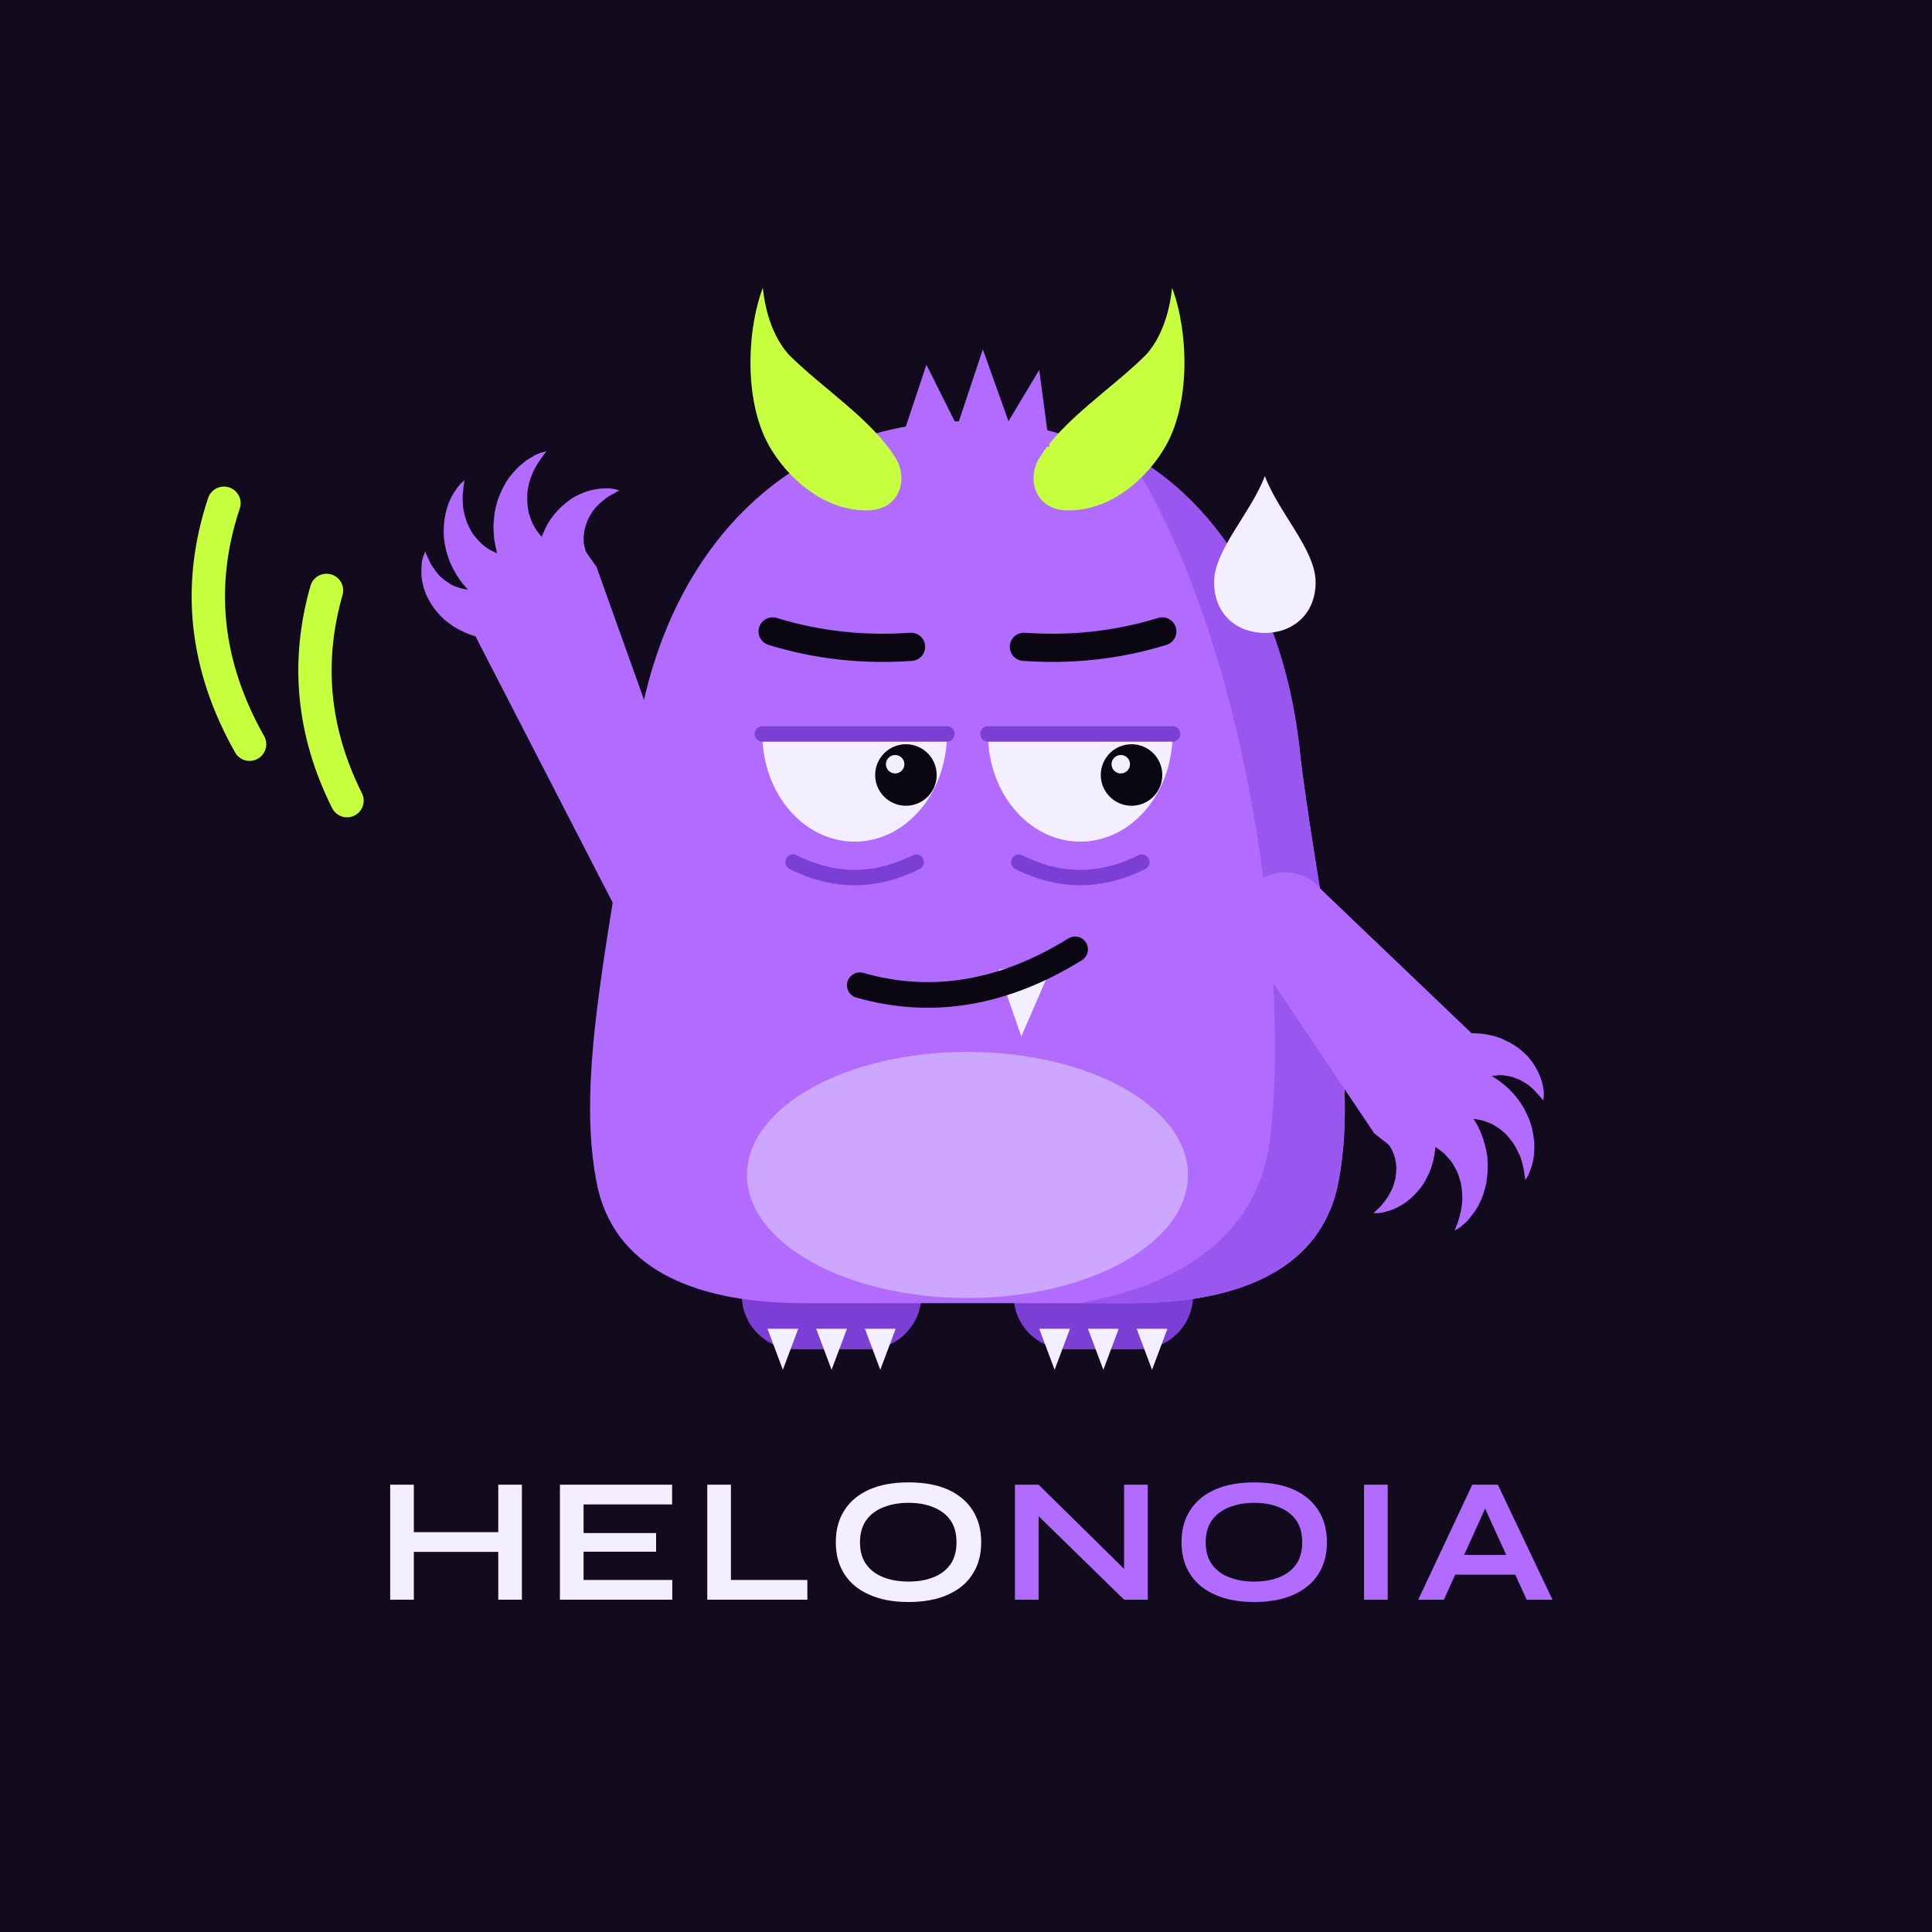
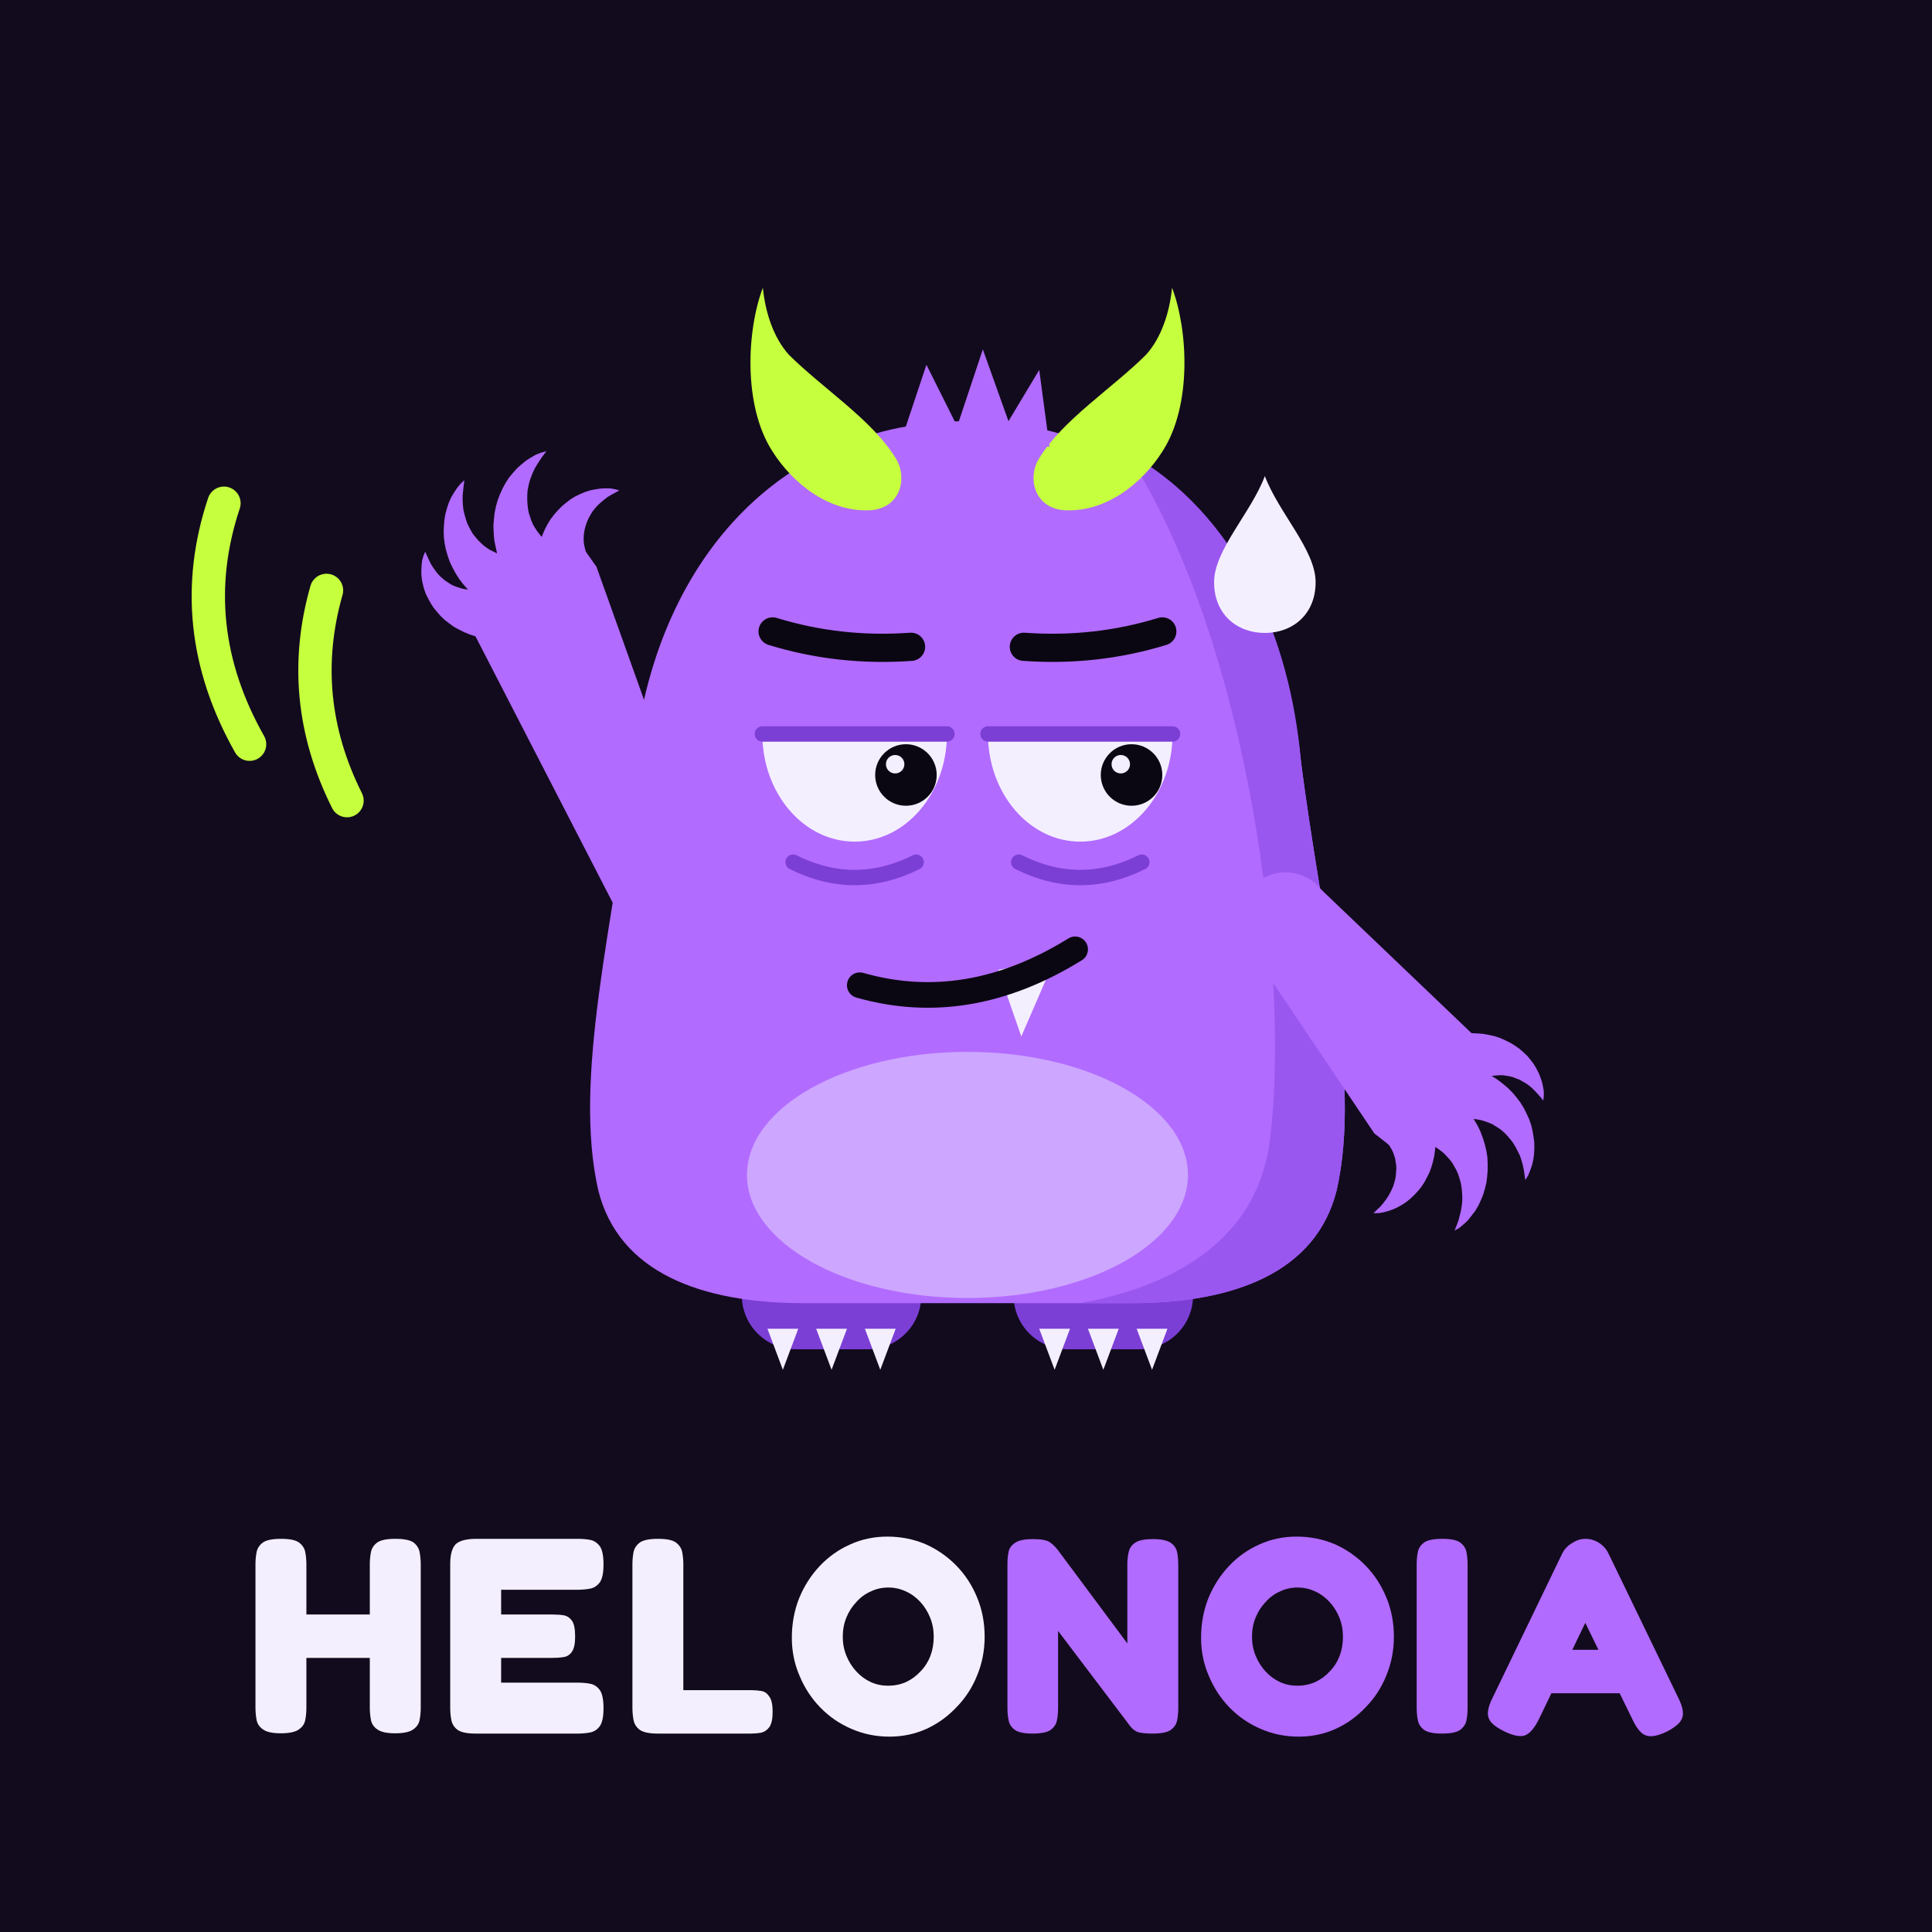
<svg xmlns="http://www.w3.org/2000/svg" viewBox="0 0 500 500" width="1000" height="1000">
  <rect width="500" height="500" fill="#120B1E" />
  <svg x="28.3" y="18.3" width="392.4" height="392.4" viewBox="-78.7 -32.7 591.4 591.4">
    <rect x="168" y="424" width="70" height="42" rx="21" fill="#7C3FD6" />
    <path d="M 178 458 L 184 474 L 190 458 Z" fill="#F4EFFF" />
    <path d="M 197 458 L 203 474 L 209 458 Z" fill="#F4EFFF" />
    <path d="M 216 458 L 222 474 L 228 458 Z" fill="#F4EFFF" />
    <rect x="274" y="424" width="70" height="42" rx="21" fill="#7C3FD6" />
    <path d="M 284 458 L 290 474 L 296 458 Z" fill="#F4EFFF" />
    <path d="M 303 458 L 309 474 L 315 458 Z" fill="#F4EFFF" />
    <path d="M 322 458 L 328 474 L 334 458 Z" fill="#F4EFFF" />
    <path d="M 256 104 C 330 104 378 160 386 236 C 394 300 410 360 400 404 C 392 436 360 448 320 448 L 192 448 C 152 448 120 436 112 404 C 102 360 118 300 126 236 C 134 160 182 104 256 104 Z" fill="#B26BFF" />
    <path d="M 318 116 C 362 140 382 190 386 236 C 394 300 410 360 400 404 C 392 436 360 448 320 448 L 300 448 C 344 440 370 418 374 384 C 382 320 366 190 318 116 Z" fill="#9A57F0" />
    <ellipse cx="256" cy="398" rx="86" ry="48" fill="#CDA6FF" />
    <g transform="translate(170 48.7) scale(0.326)">
      <path d="M 19 10 C 0 60 -5 150 30 205 C 55 245 100 280 150 276 C 185 272 192 236 178 214 C 150 168 90 130 50 90 C 32 70 22 40 19 10 Z" fill="#C6FF3D" />
    </g>
    <g transform="translate(512 0) scale(-1 1)">
      <g transform="translate(170 48.7) scale(0.326)">
        <path d="M 19 10 C 0 60 -5 150 30 205 C 55 245 100 280 150 276 C 185 272 192 236 178 214 C 150 168 90 130 50 90 C 32 70 22 40 19 10 Z" fill="#C6FF3D" />
      </g>
    </g>
    <path d="M 230 112 L 240 82 L 252 106 L 262 76 L 272 104 L 284 84 L 288 114 Z" fill="#B26BFF" />
    <circle cx="380" cy="298" r="18.0" fill="#B26BFF" />
    <path d="M 365.9 309.2 L 394.1 286.8 L 452.6 342.7 L 458.2 358.2 L 452.4 376.1 L 438.5 387.1 L 420.3 386.2 L 414.7 381.8 Z" fill="#B26BFF" />
    <path d="M 451.5 366.0 L 451.9 365.3 L 452.4 364.5 L 453.0 363.8 L 453.6 363.1 L 454.3 362.4 L 455.1 361.8 L 456.0 361.2 L 456.9 360.7 L 457.9 360.2 L 458.9 359.9 L 460.0 359.5 L 461.1 359.3 L 462.3 359.2 L 463.5 359.1 L 464.8 359.1 L 466.1 359.3 L 467.3 359.5 L 468.6 359.8 L 469.9 360.3 L 471.2 360.8 L 472.5 361.5 L 473.7 362.2 L 475.0 363.1 L 476.2 364.1 L 477.3 365.2 L 478.4 366.4 L 479.5 367.6 L 480.6 369.0 L 480.6 369.0 L 480.8 367.2 L 480.8 365.4 L 480.5 363.6 L 480.1 361.8 L 479.5 360.0 L 478.8 358.2 L 477.9 356.5 L 476.9 354.8 L 475.7 353.2 L 474.4 351.6 L 472.9 350.2 L 471.3 348.8 L 469.6 347.6 L 467.8 346.5 L 465.8 345.5 L 463.8 344.6 L 461.7 343.9 L 459.5 343.4 L 457.3 343.0 L 455.0 342.8 L 452.6 342.7 L 450.3 342.8 L 447.9 343.1 L 445.5 343.6 L 443.2 344.3 L 440.9 345.1 L 438.6 346.2 L 436.4 347.4 Z" fill="#B26BFF" />
    <path d="M 443.9 378.1 L 445.0 377.6 L 446.1 377.1 L 447.3 376.7 L 448.5 376.4 L 449.8 376.2 L 451.1 376.1 L 452.4 376.1 L 453.8 376.2 L 455.2 376.4 L 456.6 376.7 L 457.9 377.1 L 459.3 377.6 L 460.7 378.2 L 462.0 379.0 L 463.3 379.8 L 464.6 380.8 L 465.8 381.9 L 466.9 383.1 L 468.0 384.4 L 469.0 385.8 L 469.9 387.3 L 470.7 388.9 L 471.5 390.5 L 472.1 392.3 L 472.6 394.1 L 473.0 396.0 L 473.3 398.0 L 473.6 400.0 L 473.6 400.0 L 474.7 398.2 L 475.5 396.2 L 476.2 394.2 L 476.7 392.1 L 477.0 389.9 L 477.1 387.7 L 477.1 385.4 L 476.8 383.1 L 476.4 380.8 L 475.9 378.6 L 475.1 376.3 L 474.1 374.1 L 473.0 371.9 L 471.7 369.8 L 470.2 367.8 L 468.6 365.9 L 466.8 364.1 L 464.8 362.4 L 462.7 360.8 L 460.5 359.4 L 458.2 358.2 L 455.7 357.1 L 453.2 356.2 L 450.5 355.5 L 447.8 354.9 L 445.0 354.6 L 442.2 354.5 L 439.4 354.5 Z" fill="#B26BFF" />
    <path d="M 429.6 384.6 L 430.9 384.7 L 432.1 384.8 L 433.4 385.1 L 434.7 385.4 L 436.0 385.9 L 437.3 386.5 L 438.5 387.1 L 439.7 387.9 L 440.9 388.8 L 442.1 389.8 L 443.1 390.9 L 444.1 392.0 L 445.1 393.3 L 445.9 394.7 L 446.7 396.1 L 447.4 397.7 L 447.9 399.3 L 448.4 401.0 L 448.7 402.7 L 448.9 404.5 L 449.0 406.3 L 449.0 408.2 L 448.8 410.0 L 448.5 411.9 L 448.0 413.9 L 447.5 415.8 L 446.8 417.7 L 446.0 419.7 L 446.0 419.7 L 447.9 418.6 L 449.6 417.2 L 451.2 415.7 L 452.6 413.9 L 454.0 412.1 L 455.2 410.1 L 456.2 408.0 L 457.1 405.8 L 457.8 403.5 L 458.4 401.1 L 458.7 398.7 L 458.9 396.2 L 458.9 393.7 L 458.8 391.1 L 458.4 388.6 L 457.8 386.1 L 457.0 383.5 L 456.1 381.1 L 454.9 378.6 L 453.5 376.3 L 452.0 374.0 L 450.3 371.9 L 448.4 369.8 L 446.3 367.9 L 444.1 366.1 L 441.8 364.4 L 439.3 363.0 L 436.6 361.7 Z" fill="#B26BFF" />
    <path d="M 414.7 381.8 L 415.6 382.1 L 416.5 382.6 L 417.3 383.2 L 418.1 383.8 L 418.9 384.5 L 419.6 385.3 L 420.3 386.2 L 420.9 387.1 L 421.5 388.1 L 422.0 389.2 L 422.4 390.3 L 422.8 391.5 L 423.0 392.8 L 423.2 394.1 L 423.3 395.4 L 423.2 396.7 L 423.1 398.1 L 422.9 399.5 L 422.5 400.9 L 422.1 402.3 L 421.5 403.7 L 420.8 405.1 L 420.0 406.5 L 419.1 407.8 L 418.1 409.1 L 417.0 410.4 L 415.7 411.6 L 414.4 412.9 L 414.4 412.9 L 416.3 412.9 L 418.2 412.6 L 420.0 412.1 L 421.8 411.5 L 423.6 410.7 L 425.4 409.7 L 427.1 408.6 L 428.7 407.3 L 430.2 405.9 L 431.6 404.4 L 433.0 402.7 L 434.2 400.9 L 435.2 399.0 L 436.2 397.0 L 437.0 394.8 L 437.6 392.7 L 438.1 390.4 L 438.4 388.1 L 438.6 385.7 L 438.5 383.3 L 438.3 380.9 L 437.9 378.5 L 437.4 376.1 L 436.6 373.8 L 435.6 371.4 L 434.5 369.1 L 433.2 366.9 L 431.7 364.8 Z" fill="#B26BFF" />
    <circle cx="142" cy="300" r="18.0" fill="#B26BFF" />
    <path d="M 63.1 171.5 L 73.5 155.9 L 89.9 149.1 L 107.2 155.0 L 111.3 160.8 L 158.6 293.1 L 125.4 306.9 L 64.1 187.9 Z" fill="#B26BFF" />
    <path d="M 71.6 165.8 L 71.0 166.4 L 70.3 167.0 L 69.6 167.5 L 68.8 168.0 L 67.9 168.5 L 67.0 168.9 L 66.0 169.2 L 65.0 169.4 L 63.9 169.6 L 62.8 169.7 L 61.7 169.7 L 60.5 169.6 L 59.3 169.4 L 58.2 169.1 L 57.0 168.7 L 55.8 168.3 L 54.6 167.7 L 53.5 167.0 L 52.3 166.2 L 51.2 165.3 L 50.2 164.4 L 49.2 163.3 L 48.3 162.1 L 47.4 160.8 L 46.6 159.5 L 45.9 158.0 L 45.2 156.5 L 44.5 154.9 L 44.5 154.9 L 43.8 156.6 L 43.3 158.3 L 43.1 160.1 L 43.0 162.0 L 43.0 163.9 L 43.2 165.8 L 43.6 167.7 L 44.1 169.6 L 44.8 171.5 L 45.7 173.3 L 46.7 175.1 L 47.8 176.8 L 49.2 178.5 L 50.6 180.1 L 52.2 181.6 L 53.9 182.9 L 55.7 184.2 L 57.7 185.3 L 59.7 186.3 L 61.9 187.2 L 64.1 187.9 L 66.4 188.4 L 68.8 188.8 L 71.2 189.0 L 73.6 189.0 L 76.1 188.8 L 78.5 188.4 L 81.0 187.9 Z" fill="#B26BFF" />
    <path d="M 82.2 156.3 L 81.1 156.5 L 79.9 156.6 L 78.6 156.7 L 77.4 156.6 L 76.1 156.5 L 74.8 156.2 L 73.5 155.9 L 72.2 155.4 L 71.0 154.8 L 69.7 154.2 L 68.5 153.4 L 67.3 152.5 L 66.2 151.5 L 65.1 150.4 L 64.1 149.2 L 63.1 148.0 L 62.3 146.6 L 61.5 145.1 L 60.8 143.6 L 60.3 142.0 L 59.8 140.3 L 59.4 138.5 L 59.2 136.7 L 59.1 134.9 L 59.1 133.0 L 59.3 131.1 L 59.5 129.1 L 59.8 127.0 L 59.8 127.0 L 58.2 128.5 L 56.9 130.1 L 55.7 131.9 L 54.6 133.8 L 53.7 135.8 L 53.0 137.9 L 52.4 140.1 L 52.0 142.4 L 51.8 144.7 L 51.7 147.0 L 51.8 149.4 L 52.1 151.8 L 52.6 154.2 L 53.3 156.6 L 54.1 158.9 L 55.2 161.2 L 56.4 163.4 L 57.8 165.6 L 59.4 167.7 L 61.1 169.6 L 63.1 171.5 L 65.1 173.2 L 67.3 174.8 L 69.7 176.2 L 72.1 177.5 L 74.7 178.6 L 77.4 179.5 L 80.1 180.2 Z" fill="#B26BFF" />
    <path d="M 97.8 154.0 L 96.6 153.6 L 95.4 153.1 L 94.3 152.5 L 93.1 151.8 L 92.0 151.0 L 90.9 150.1 L 89.9 149.1 L 89.0 148.0 L 88.1 146.8 L 87.3 145.6 L 86.5 144.2 L 85.9 142.8 L 85.4 141.3 L 84.9 139.8 L 84.6 138.2 L 84.4 136.5 L 84.3 134.8 L 84.3 133.1 L 84.4 131.3 L 84.7 129.6 L 85.1 127.8 L 85.7 126.0 L 86.4 124.2 L 87.2 122.5 L 88.2 120.8 L 89.3 119.1 L 90.5 117.4 L 91.8 115.7 L 91.8 115.7 L 89.6 116.3 L 87.6 117.1 L 85.7 118.2 L 83.8 119.4 L 82.0 120.9 L 80.3 122.4 L 78.7 124.2 L 77.2 126.0 L 75.9 128.0 L 74.7 130.2 L 73.7 132.4 L 72.8 134.7 L 72.1 137.2 L 71.6 139.6 L 71.3 142.2 L 71.1 144.8 L 71.2 147.4 L 71.4 150.1 L 71.9 152.7 L 72.5 155.4 L 73.4 158.0 L 74.4 160.5 L 75.7 163.0 L 77.1 165.4 L 78.7 167.8 L 80.6 170.0 L 82.6 172.1 L 84.7 174.1 Z" fill="#B26BFF" />
    <path d="M 111.3 160.8 L 110.6 160.2 L 109.9 159.5 L 109.2 158.8 L 108.6 157.9 L 108.1 157.0 L 107.6 156.1 L 107.2 155.0 L 106.9 154.0 L 106.6 152.8 L 106.4 151.7 L 106.3 150.5 L 106.3 149.2 L 106.4 148.0 L 106.6 146.7 L 106.9 145.4 L 107.3 144.1 L 107.8 142.8 L 108.4 141.5 L 109.1 140.3 L 109.9 139.0 L 110.9 137.8 L 111.9 136.7 L 113.1 135.6 L 114.3 134.6 L 115.6 133.6 L 117.1 132.7 L 118.6 131.9 L 120.2 131.0 L 120.2 131.0 L 118.4 130.5 L 116.5 130.2 L 114.6 130.2 L 112.7 130.3 L 110.8 130.6 L 108.8 131.0 L 106.9 131.6 L 105.0 132.4 L 103.1 133.3 L 101.3 134.4 L 99.6 135.7 L 97.9 137.1 L 96.4 138.6 L 94.9 140.3 L 93.5 142.1 L 92.3 144.0 L 91.2 146.1 L 90.3 148.2 L 89.5 150.4 L 88.9 152.7 L 88.4 155.1 L 88.1 157.5 L 88.0 160.0 L 88.1 162.5 L 88.4 165.0 L 88.8 167.5 L 89.5 170.0 L 90.3 172.4 Z" fill="#B26BFF" />
    <g fill="none" stroke="#C6FF3D" stroke-width="13" stroke-linecap="round">
      <path d="M 14 252 Q -6 212 6 170" />
      <path d="M -24 230 Q -50 184 -34 136" />
    </g>
    <ellipse cx="212" cy="226" rx="36" ry="42" fill="#F4EFFF" />
    <ellipse cx="300" cy="226" rx="36" ry="42" fill="#F4EFFF" />
    <circle cx="232" cy="242" r="12" fill="#0B0712" />
    <circle cx="320" cy="242" r="12" fill="#0B0712" />
    <circle cx="227.8" cy="237.8" r="3.6" fill="#F4EFFF" />
    <circle cx="315.8" cy="237.8" r="3.6" fill="#F4EFFF" />
    <path d="M 172 226 Q 176 180 212 182 Q 248 180 252 226 Z" fill="#B26BFF" />
    <path d="M 260 226 Q 264 180 300 182 Q 336 180 340 226 Z" fill="#B26BFF" />
    <g stroke="#7C3FD6" stroke-width="6" stroke-linecap="round">
      <line x1="176" y1="226" x2="248" y2="226" />
      <line x1="264" y1="226" x2="336" y2="226" />
    </g>
    <g fill="none" stroke="#7C3FD6" stroke-width="6" stroke-linecap="round">
      <path d="M 188 276 Q 212 288 236 276" />
      <path d="M 276 276 Q 300 288 324 276" />
    </g>
    <g stroke="#0B0712" stroke-width="11" stroke-linecap="round" fill="none">
      <path d="M 180 186 Q 206 194 234 192" />
      <path d="M 278 192 Q 306 194 332 186" />
    </g>
    <path d="M 268 318 L 277 344 L 290 314 Z" fill="#F4EFFF" />
    <path d="M 214 324 Q 256 336 298 310" fill="none" stroke="#0B0712" stroke-width="10" stroke-linecap="round" />
    <path d="M 372 125.4 C 377.4 139.8 391.8 154.2 391.8 166.8 C 391.8 179.4 382.8 186.6 372 186.6 C 361.2 186.6 352.2 179.4 352.2 166.8 C 352.2 154.2 366.6 139.8 372 125.4 Z" fill="#F4EFFF" />
  </svg>
-   <path transform="translate(97.44 414) scale(0.046 -0.046)" d="M194 380H707V269H194ZM685 647H818V0H685ZM77 647H210V0H77Z" fill="#F4EFFF" />
-   <path transform="translate(141.37 414) scale(0.046 -0.046)" d="M210 270V111H709V0H77V647H708V536H210V375H618V270Z" fill="#F4EFFF" />
-   <path transform="translate(179.50 414) scale(0.046 -0.046)" d="M210 647V111H640V0H77V647Z" fill="#F4EFFF" />
-   <path transform="translate(213.87 414) scale(0.046 -0.046)" d="M462 -13Q333 -13 242 28Q150 68 102 143Q53 218 53 323Q53 429 102 504Q150 579 242 620Q333 660 462 660Q592 660 683 620Q774 579 822 504Q871 429 871 323Q871 218 822 143Q774 68 683 28Q592 -13 462 -13ZM462 102Q542 102 602 126Q663 150 698 199Q732 248 732 323Q732 398 698 447Q663 496 602 520Q542 545 462 545Q383 545 321 520Q259 496 224 447Q189 398 189 323Q189 248 224 199Q259 150 321 126Q383 102 462 102Z" fill="#F4EFFF" />
-   <path transform="translate(259.13 414) scale(0.046 -0.046)" d="M733 132 691 115V647H824V0H691L168 511L210 528V0H77V647H210Z" fill="#B26BFF" />
-   <path transform="translate(303.34 414) scale(0.046 -0.046)" d="M462 -13Q333 -13 242 28Q150 68 102 143Q53 218 53 323Q53 429 102 504Q150 579 242 620Q333 660 462 660Q592 660 683 620Q774 579 822 504Q871 429 871 323Q871 218 822 143Q774 68 683 28Q592 -13 462 -13ZM462 102Q542 102 602 126Q663 150 698 199Q732 248 732 323Q732 398 698 447Q663 496 602 520Q542 545 462 545Q383 545 321 520Q259 496 224 447Q189 398 189 323Q189 248 224 199Q259 150 321 126Q383 102 462 102Z" fill="#B26BFF" />
-   <path transform="translate(348.60 414) scale(0.046 -0.046)" d="M96 647H229V0H96Z" fill="#B26BFF" />
-   <path transform="translate(366.26 414) scale(0.046 -0.046)" d="M178 141V252H606V141ZM17 0 321 647H465L772 0H627L361 583H425L161 0Z" fill="#B26BFF" />
+   <path transform="translate(64.10 448) scale(0.072 -0.072)" d="M530 -8Q485 -8 466 6Q447 19 443 40Q439 62 439 84V600Q439 622 443 643Q447 664 466 678Q485 691 531 691Q577 691 596 678Q614 664 618 643Q622 622 622 599V83Q622 61 618 40Q614 19 595 6Q576 -8 530 -8ZM119 -8Q74 -8 55 6Q36 19 32 40Q28 62 28 84V600Q28 622 32 643Q36 664 55 678Q74 691 120 691Q166 691 184 678Q203 664 207 643Q211 622 211 599V83Q211 61 207 40Q203 19 184 6Q165 -8 119 -8ZM195 263V419H455V263Z" fill="#F4EFFF" />
+   <path transform="translate(113.78 448) scale(0.072 -0.072)" d="M129 -9Q84 -9 65 4Q46 18 42 40Q38 61 38 83V600Q38 652 58 672Q79 691 132 691H498Q521 691 542 687Q562 683 576 664Q589 645 589 599Q589 554 576 535Q562 516 541 512Q520 508 497 508H221V419H406Q429 419 447 416Q465 412 476 396Q487 380 487 340Q487 302 476 286Q465 269 446 266Q427 263 404 263H221V174H498Q521 174 542 170Q562 166 576 147Q589 128 589 82Q589 37 576 18Q562 -1 541 -5Q520 -9 497 -9Z" fill="#F4EFFF" />
+   <path transform="translate(160.07 448) scale(0.072 -0.072)" d="M141 -9Q96 -9 77 4Q58 18 54 40Q50 61 50 83V600Q50 622 54 643Q58 664 77 678Q96 691 142 691Q188 691 206 678Q225 664 229 643Q233 622 233 599V147H477Q496 147 514 144Q531 141 542 124Q554 108 554 69Q554 31 542 14Q530 -2 512 -6Q495 -9 476 -9Z" fill="#F4EFFF" />
+   <path transform="translate(203.92 448) scale(0.072 -0.072)" d="M365 -20Q292 -20 228 8Q165 35 117 84Q69 133 42 198Q14 262 14 335Q14 411 40 477Q67 543 114 593Q161 643 224 671Q286 699 357 699Q430 699 494 672Q557 644 605 595Q653 546 680 480Q707 415 707 339Q707 265 680 200Q654 135 606 86Q559 36 498 8Q436 -20 365 -20ZM360 163Q394 163 424 176Q454 190 476 214Q499 237 512 270Q524 302 524 339Q524 376 511 408Q498 440 476 464Q453 489 424 502Q394 516 361 516Q327 516 298 502Q268 489 246 464Q223 440 210 408Q197 376 197 339Q197 303 210 271Q223 239 246 214Q268 190 298 176Q327 163 360 163Z" fill="#F4EFFF" />
+   <path transform="translate(258.71 448) scale(0.072 -0.072)" d="M118 -9Q74 -9 55 4Q36 18 32 39Q28 60 28 83V602Q28 624 32 644Q36 664 56 677Q75 690 120 690Q164 690 180 679Q196 668 209 651L459 315V602Q459 624 464 644Q468 664 487 677Q506 690 551 690Q597 690 616 676Q634 663 638 642Q642 621 642 598V82Q642 60 638 39Q634 18 615 4Q596 -9 550 -9Q516 -9 498 -4Q481 2 469 18L210 360V82Q210 60 206 39Q202 18 183 4Q164 -9 118 -9Z" fill="#B26BFF" />
+   <path transform="translate(309.83 448) scale(0.072 -0.072)" d="M365 -20Q292 -20 228 8Q165 35 117 84Q69 133 42 198Q14 262 14 335Q14 411 40 477Q67 543 114 593Q161 643 224 671Q286 699 357 699Q430 699 494 672Q557 644 605 595Q653 546 680 480Q707 415 707 339Q707 265 680 200Q654 135 606 86Q559 36 498 8Q436 -20 365 -20ZM360 163Q394 163 424 176Q454 190 476 214Q499 237 512 270Q524 302 524 339Q524 376 511 408Q498 440 476 464Q453 489 424 502Q394 516 361 516Q327 516 298 502Q268 489 246 464Q223 440 210 408Q197 376 197 339Q197 303 210 271Q223 239 246 214Q268 190 298 176Q327 163 360 163Z" fill="#B26BFF" />
+   <path transform="translate(364.62 448) scale(0.072 -0.072)" d="M119 -9Q74 -9 55 4Q36 18 32 40Q28 61 28 83V600Q28 622 32 643Q36 664 55 678Q74 691 120 691Q166 691 184 678Q203 664 207 643Q211 622 211 599V82Q211 60 207 39Q203 18 184 4Q165 -9 119 -9Z" fill="#B26BFF" />
+   <path transform="translate(384.71 448) scale(0.072 -0.072)" d="M690 118Q705 88 706 67Q707 46 693 30Q679 14 648 -2Q600 -25 574 -16Q548 -8 525 41L355 389L187 40Q163 -7 137 -16Q111 -24 64 -1Q33 14 18 30Q4 46 5 67Q6 88 21 118L272 638Q284 662 308 676Q331 691 356 691Q374 691 390 684Q405 678 418 666Q431 654 439 637ZM197 136 273 292H438L514 136Z" fill="#B26BFF" />
</svg>
